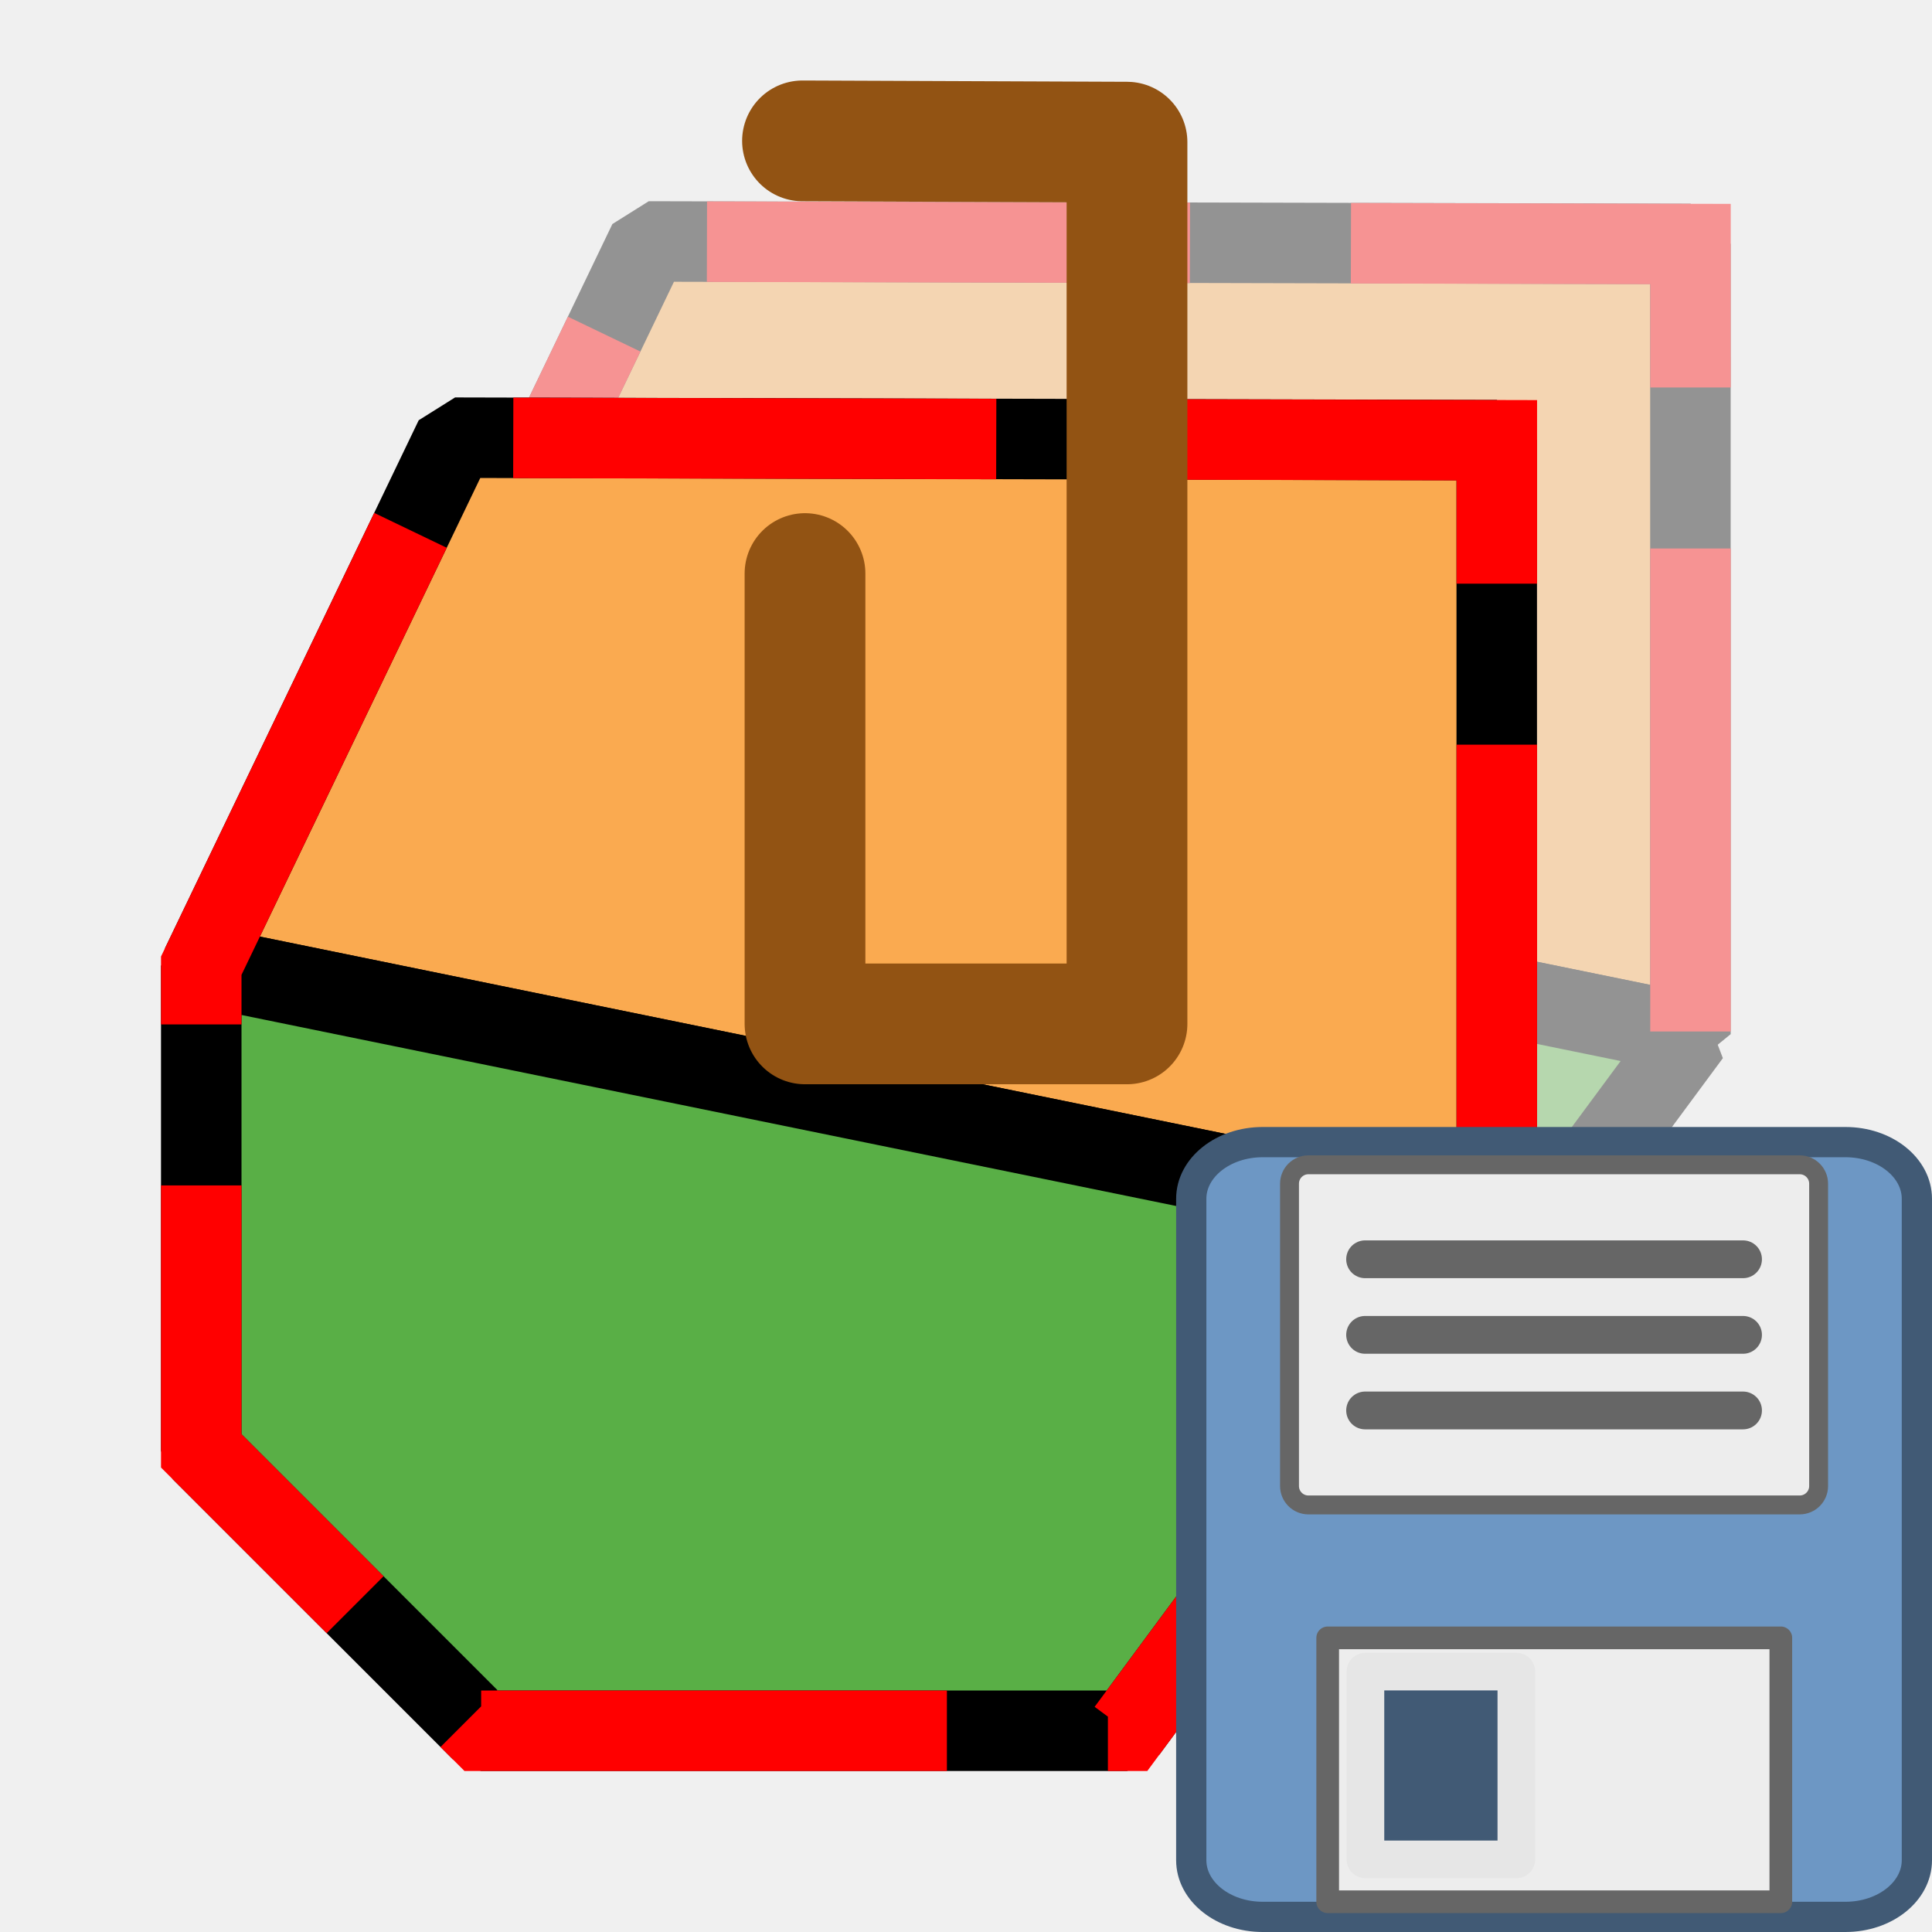
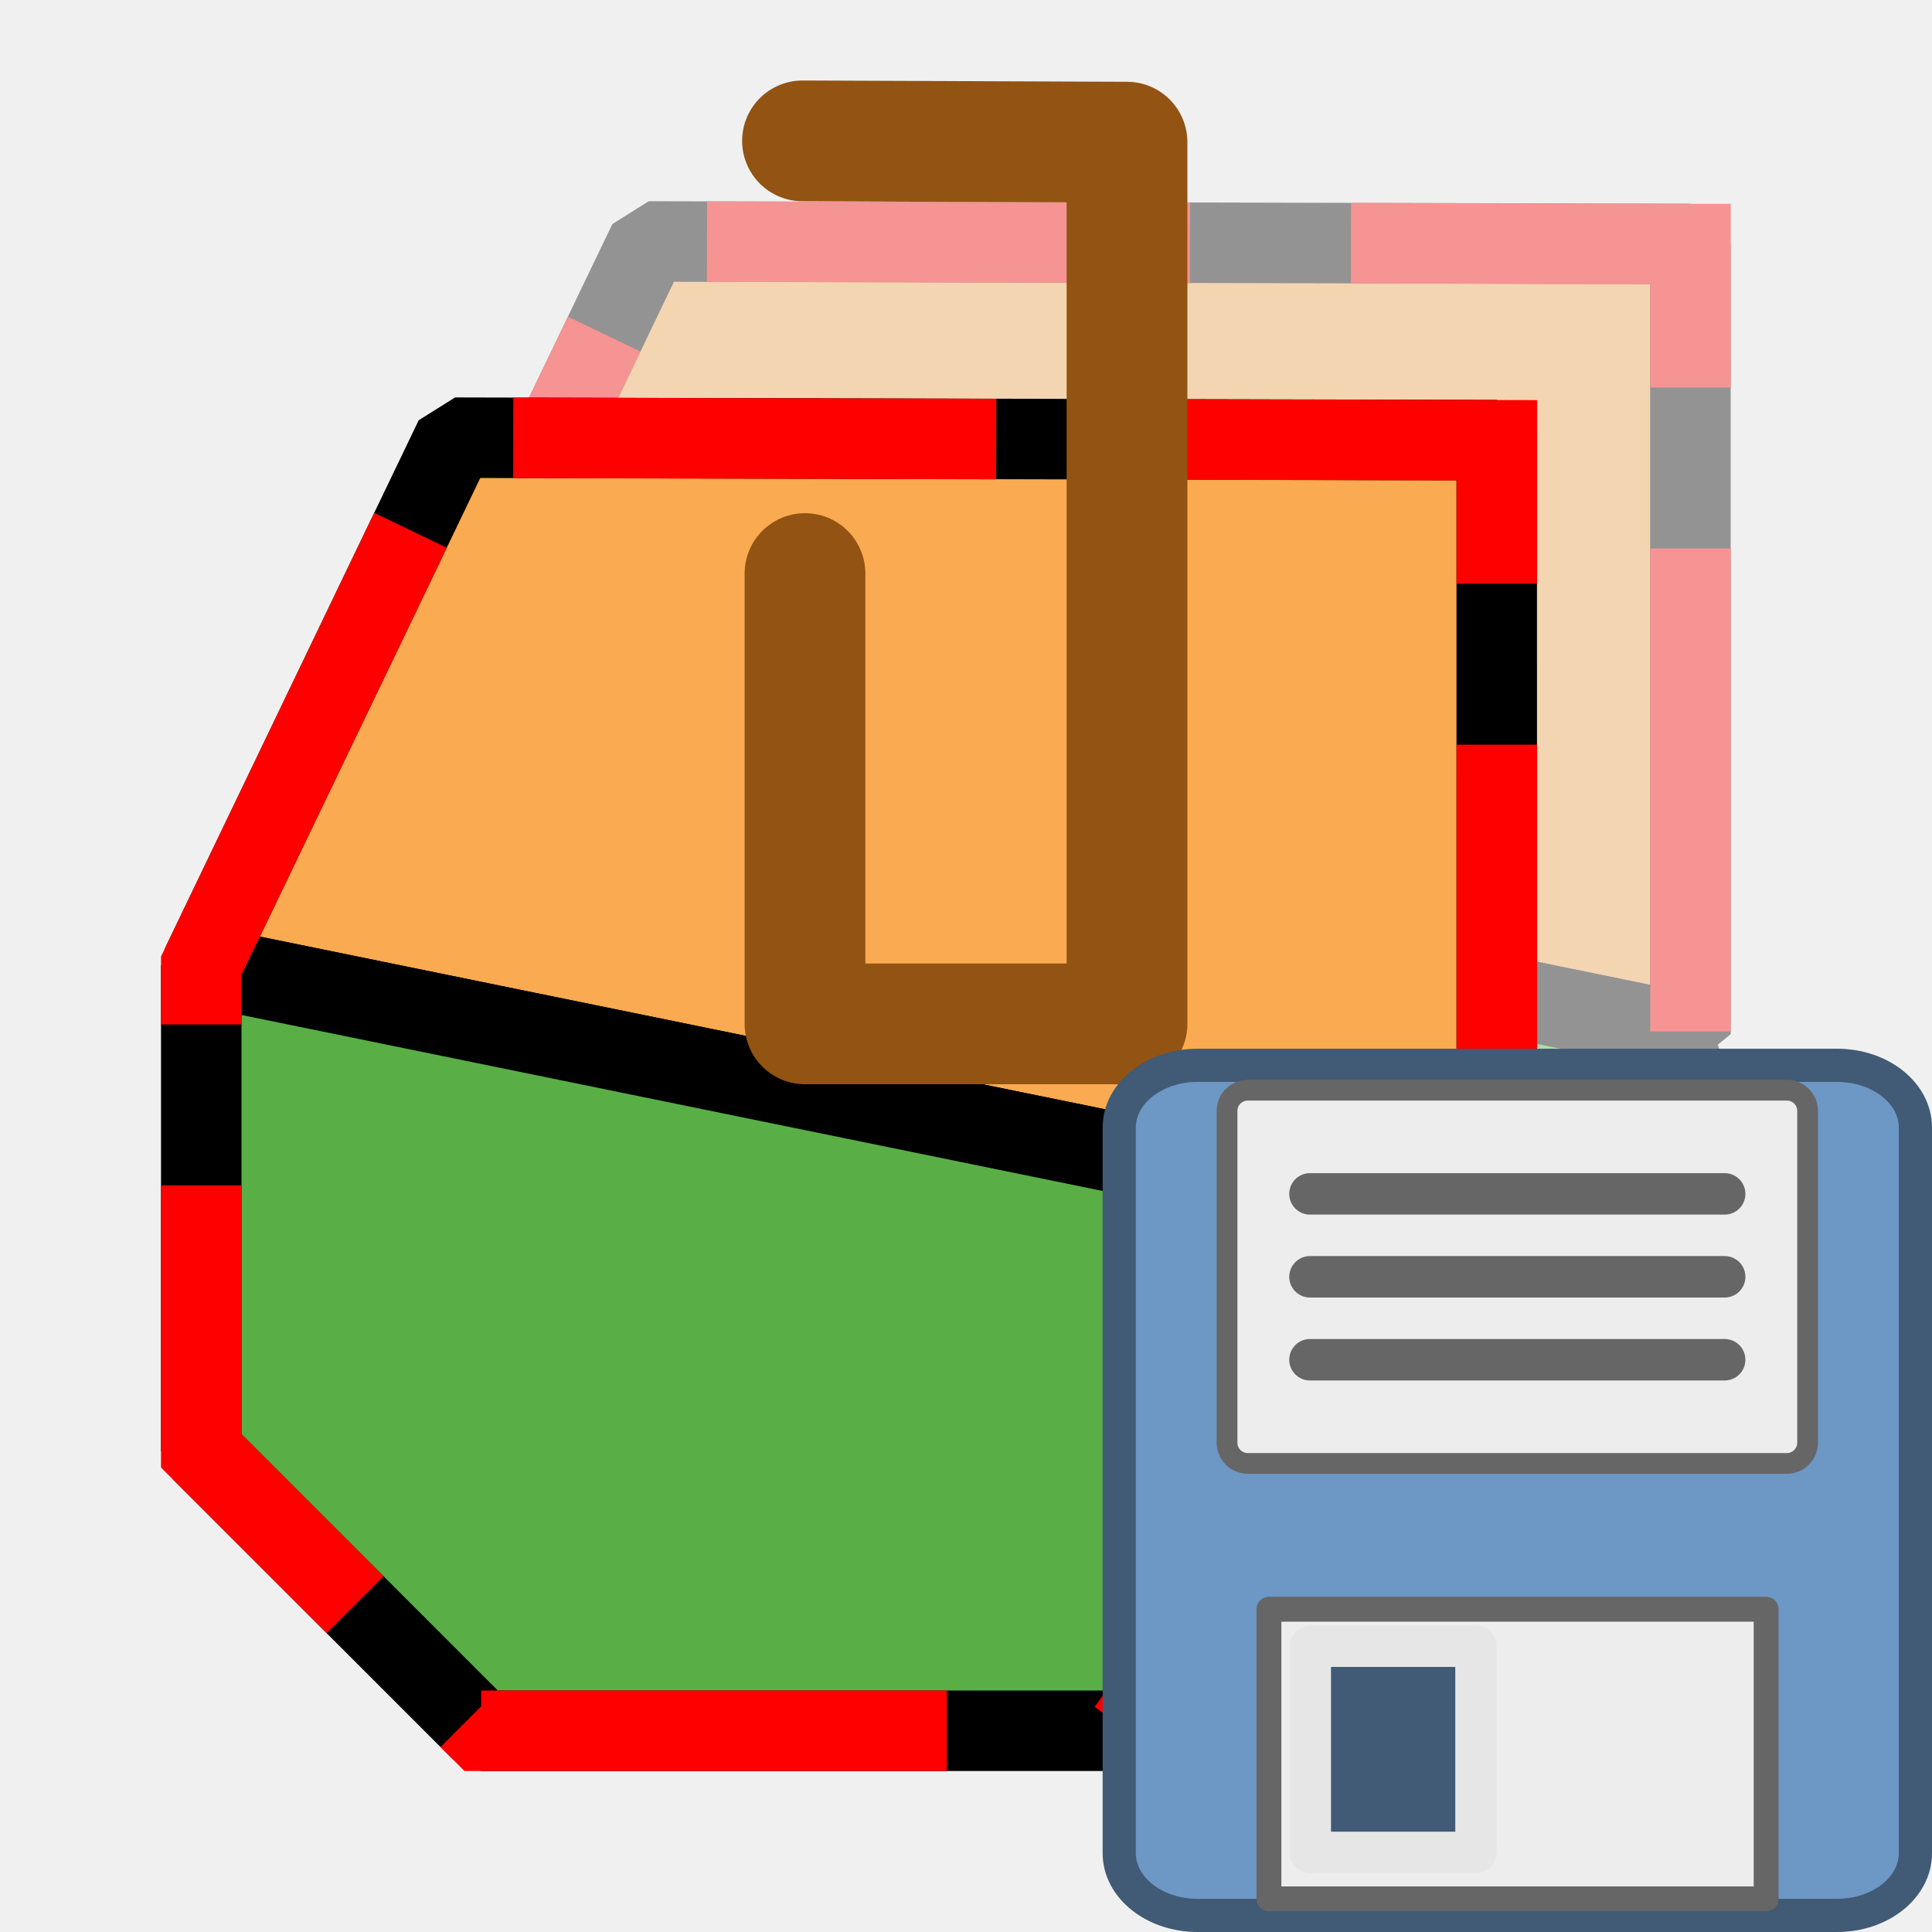
- <svg xmlns="http://www.w3.org/2000/svg" width="24" height="24" viewBox="0 0 24 24" version="1.1" id="svg1">
+ <svg xmlns="http://www.w3.org/2000/svg" width="24" height="24" viewBox="0 0 24 24" version="1.1" id="svg1" xml:space="preserve">
  <defs id="defs1" />
  <g id="g22" style="display:inline">
    <g id="g29" transform="translate(2.406,-2.437502)" style="display:inline;opacity:0.387">
      <g id="g28">
        <path style="fill:#faaa50;fill-opacity:1;stroke:#000000;stroke-width:1;stroke-linejoin:bevel;stroke-dasharray:none;stroke-dashoffset:0;stroke-opacity:1" d="m -30.5,11.996 3.152,-6.559 12.941,0.031 2.5e-4,9.816 z" id="path27" transform="translate(33)" />
        <path style="fill:#59af46;fill-opacity:1;stroke:#000000;stroke-width:1;stroke-linecap:butt;stroke-linejoin:bevel;stroke-dasharray:none;stroke-dashoffset:0;stroke-opacity:1" d="M -30.5,18.023 V 11.996 L -14.406,15.285 -19,21.5 h -8.023 z" id="path28" transform="translate(33)" />
      </g>
      <path style="fill:none;stroke:#ff0000;stroke-width:1;stroke-dasharray:6, 2;stroke-dashoffset:0;stroke-opacity:1" d="M 2.5,11.996 5.652,5.438 18.594,5.469 v 9.816 L 14,21.5 H 5.977 L 2.5,18.023 Z" id="path29" />
    </g>
    <g id="g23">
      <g id="g21">
        <path style="fill:#faaa50;fill-opacity:1;stroke:#000000;stroke-width:1;stroke-linejoin:bevel;stroke-dasharray:none;stroke-dashoffset:0;stroke-opacity:1" d="m -30.5,11.996 3.152,-6.559 12.941,0.031 2.5e-4,9.816 z" id="path20" transform="translate(33)" />
        <path style="fill:#59af46;fill-opacity:1;stroke:#000000;stroke-width:1;stroke-linecap:butt;stroke-linejoin:bevel;stroke-dasharray:none;stroke-dashoffset:0;stroke-opacity:1" d="M -30.5,18.023 V 11.996 L -14.406,15.285 -19,21.5 h -8.023 z" id="path21" transform="translate(33)" />
      </g>
      <path style="fill:none;stroke:#ff0000;stroke-width:1;stroke-dasharray:6, 2;stroke-dashoffset:0;stroke-opacity:1" d="M 2.5,11.996 5.652,5.438 18.594,5.469 v 9.816 L 14,21.5 H 5.977 L 2.5,18.023 Z" id="path22" />
    </g>
    <path style="opacity:1;fill:none;fill-opacity:1;stroke:#925313;stroke-width:1.5;stroke-linecap:round;stroke-linejoin:round;stroke-dasharray:none;stroke-opacity:1" d="M 9.969,1.75 14,1.766 V 12.719 H 10 V 7.125" id="path30" />
  </g>
  <g id="layer1" style="display:none">
-     <g id="g1">
-       <path style="fill:#faaa50;fill-opacity:1;stroke:#000000;stroke-width:1;stroke-linejoin:bevel;stroke-dasharray:none;stroke-dashoffset:0;stroke-opacity:1" d="M -30.5,9.027 -23.973,2.5 H -11.5 v 9.66 z" id="path9-2" transform="translate(33)" />
-       <path style="fill:#59af46;fill-opacity:1;stroke:#000000;stroke-width:1;stroke-linecap:butt;stroke-linejoin:bevel;stroke-dasharray:none;stroke-dashoffset:0;stroke-opacity:1" d="M -30.5,18.023 V 9.027 l 19,3.133 -9.34,9.34 h -6.183 z" id="path8-6" transform="translate(33)" />
+     <g id="g1" style="display:inline">
+       <path style="display:inline;fill:#faaa50;fill-opacity:1;stroke:#000000;stroke-width:1;stroke-linejoin:bevel;stroke-dasharray:none;stroke-dashoffset:0;stroke-opacity:1" d="M -30.5,9.027 -23.973,2.5 H -11.5 v 9.66 z" id="path9-2" transform="translate(33)" />
+       <path style="display:inline;fill:#59af46;fill-opacity:1;stroke:#000000;stroke-width:1;stroke-linecap:butt;stroke-linejoin:bevel;stroke-dasharray:none;stroke-dashoffset:0;stroke-opacity:1" d="M -30.5,18.023 V 9.027 l 19,3.133 -9.34,9.34 h -6.183 z" id="path8-6" transform="translate(33)" />
    </g>
-     <path style="fill:none;stroke:#ff0000;stroke-width:1;stroke-dasharray:6, 2;stroke-dashoffset:0;stroke-opacity:1" d="M 2.5,9.027 9.027,2.5 H 21.5 v 9.66 L 12.16,21.5 H 5.977 L 2.5,18.023 Z" id="path7" />
+     <path style="display:inline;fill:none;stroke:#ff0000;stroke-width:1;stroke-dasharray:6, 2;stroke-dashoffset:0;stroke-opacity:1" d="M 2.5,9.027 9.027,2.5 H 21.5 v 9.66 L 12.16,21.5 H 5.977 L 2.5,18.023 Z" id="path7" />
  </g>
  <g id="layer3" style="display:none">
    <path style="display:inline;fill:#59af46;fill-opacity:1;stroke:#000000;stroke-width:1;stroke-linecap:butt;stroke-linejoin:bevel;stroke-dasharray:none;stroke-dashoffset:0;stroke-opacity:1" d="M 2.5,18.023 V 6.376 L 15.536,2.5 21.5,12.16 12.16,21.5 H 5.977 Z" id="path8-6-1" />
  </g>
  <g id="layer4" style="display:none">
    <path style="display:inline;fill:#59af46;fill-opacity:1;stroke:#000000;stroke-width:1;stroke-linecap:butt;stroke-linejoin:bevel;stroke-dasharray:none;stroke-dashoffset:0;stroke-opacity:1" d="M 2.5,18.023 V 11.688 L 8.942,8.781 15.156,13.285 12.16,21.5 H 5.977 Z" id="path8-6-1-8" />
    <path style="fill:#59af46;fill-opacity:1;stroke:#000000;stroke-width:1;stroke-linecap:round;stroke-linejoin:bevel;stroke-dasharray:none;stroke-opacity:1" d="m 11.75,5 3.375,5.969 6.375,-1.875 V 5.156 L 18.906,2.5 Z" id="path19" />
  </g>
  <g id="layer2" transform="translate(33)" style="display:inline">
-     <g id="g7" transform="matrix(0.9090909,0,0,0.9090909,-0.818182,2.181818)" style="display:none">
+     <g id="g7" transform="matrix(0.9974793,0,0,0.9974793,-0.02268687,0.06049789)" style="display:none">
      <rect fill="#c4a000" height="11" rx="2.011" width="11" x="-20" y="13" id="rect3" />
      <g fill="#fcffff" id="g5">
        <path d="m -15,14 v 2.062 c -0.538,0.111 -1.025,0.383 -1.375,0.781 l -1.781,-1.031 -0.5,0.875 1.781,1.031 C -16.957,17.966 -17,18.225 -17,18.5 c 0,0.275 0.043,0.534 0.125,0.781 l -1.781,1.031 0.5,0.875 1.781,-1.031 c 0.353,0.4 0.833,0.67 1.375,0.781 V 23 h 1 v -2.062 c 0.538,-0.111 1.025,-0.383 1.375,-0.781 l 1.781,1.031 0.5,-0.875 -1.781,-1.031 C -12.043,19.034 -12,18.775 -12,18.5 c 0,-0.275 -0.043,-0.534 -0.125,-0.781 l 1.781,-1.031 -0.5,-0.875 -1.781,1.031 C -12.978,16.443 -13.458,16.174 -14,16.062 V 14 Z m 0.5,3.5 c 0.552,0 1,0.448 1,1 0,0.552 -0.448,1 -1,1 -0.552,0 -1,-0.448 -1,-1 0,-0.552 0.448,-1 1,-1 z" id="path4" />
        <path d="m -19,19 9,-0.01 c 0,0 0,0 0,-2 C -10,14 -11,14 -14.5,14 -18,14 -19,14 -19,17 Z" fill-rule="evenodd" opacity="0.3" id="path5" />
      </g>
    </g>
-     <g fill="#fcd94f" stroke="#b29a37" stroke-linejoin="round" transform="matrix(0.4255318,0,0,0.4255318,-22.19148,-421.8987)" id="g2" style="display:none">
+     <g fill="#fcd94f" stroke="#b29a37" stroke-linejoin="round" transform="matrix(0.4565617,0,0,0.4565617,-23.15341,-454.4138)" id="g2" style="display:none">
      <path d="m 1.5,1047.362 c 0,-8 0,-15.5 0,-22.5 h 9 v 3 h 16 v 19.5 z" id="path1" />
      <path d="m 1.5,1047.362 4,-16 h 25 l -4,16 z" stroke-linecap="round" id="path2" />
    </g>
    <g enable-background="new" stroke-dashoffset="0.5" stroke-linejoin="round" transform="matrix(0.5662591,0.3269298,-0.3269298,0.5662591,-17.42888,5.856155)" id="g14" style="display:none">
      <path d="m 8.096,18.028 h 6 l -3.125,6.991 z" fill="#505050" stroke="#505050" stroke-linecap="round" stroke-width="0.75" id="path5-1" />
      <path d="m 8.096,1.028 6,-1e-6 10e-7,17 H 8.096 Z" fill="#de6b37" stroke="#c04317" stroke-linecap="round" stroke-width="0.75" id="path6" style="fill:#fce94f;fill-opacity:1;stroke:#8b7617;stroke-opacity:1" />
      <path d="m 10.577,2.101 1e-6,15.795" fill="none" opacity="0.5" stroke="#f8b008" stroke-width="2.106" id="path7-7" style="stroke:#fcffff;stroke-opacity:1" />
      <path d="M 12.686,2.055 12.605,18.204" fill-opacity="0.588" opacity="0.25" stroke="#632923" stroke-width="2.159" id="path8" style="stroke:#000000;stroke-opacity:1" />
      <path d="m 12.096,2.028 10e-7,16" fill="#fc894f" opacity="0.5" stroke="#a7481e" stroke-linecap="round" stroke-width="0.75" id="path9" style="stroke:#8b7617;stroke-opacity:1" />
      <path d="m 11.463,23.229 1.997,-4.944 -1.997,-10e-7 z" fill="#969696" stroke="#969696" stroke-linecap="square" stroke-width="0.5" id="path10" />
      <path d="m 9.596,2.028 1.5e-6,16" fill="#db562d" opacity="0.5" stroke="#9b3819" stroke-linecap="round" stroke-width="0.75" id="path11" style="stroke:#8b7617;stroke-opacity:1" />
      <g fill="#e6e6e6" stroke-width="0.5" id="g13">
        <path d="M 7.865,-0.087 H 14.327 V 2.092 H 7.865 Z" stroke="#969696" stroke-linecap="round" id="path12" />
        <path d="M 10.729,23.387 8.732,18.285 h 1.997 z" stroke="#e6e6e6" stroke-linecap="square" id="path13" />
      </g>
    </g>
    <g enable-background="new" stroke-dashoffset="0.5" stroke-linejoin="round" transform="matrix(0.5662591,0.3269298,-0.3269298,0.5662591,-17.42888,5.856155)" id="g14-4" style="display:none">
      <path d="m 8.096,18.028 h 6 l -3.125,6.991 z" fill="#505050" stroke="#505050" stroke-linecap="round" stroke-width="0.75" id="path5-1-6" />
      <path d="m 8.096,1.028 6,-1e-6 10e-7,17 H 8.096 Z" fill="#de6b37" stroke="#c04317" stroke-linecap="round" stroke-width="0.75" id="path6-0" />
      <path d="m 10.577,2.101 1e-6,15.795" fill="none" opacity="0.5" stroke="#f8b008" stroke-width="2.106" id="path7-7-6" />
      <path d="M 12.686,2.055 12.605,18.204" fill-opacity="0.588" opacity="0.25" stroke="#632923" stroke-width="2.159" id="path8-61" />
      <path d="m 12.096,2.028 10e-7,16" fill="#fc894f" opacity="0.5" stroke="#a7481e" stroke-linecap="round" stroke-width="0.75" id="path9-8" />
      <path d="m 11.463,23.229 1.997,-4.944 -1.997,-10e-7 z" fill="#969696" stroke="#969696" stroke-linecap="square" stroke-width="0.5" id="path10-4" />
      <path d="m 9.596,2.028 1.5e-6,16" fill="#db562d" opacity="0.5" stroke="#9b3819" stroke-linecap="round" stroke-width="0.75" id="path11-9" />
      <g fill="#e6e6e6" stroke-width="0.5" id="g13-6">
        <path d="M 7.865,-0.087 H 14.327 V 2.092 H 7.865 Z" stroke="#969696" stroke-linecap="round" id="path12-3" />
        <path d="M 10.729,23.387 8.732,18.285 h 1.997 z" stroke="#e6e6e6" stroke-linecap="square" id="path13-7" />
      </g>
    </g>
-     <g stroke-linecap="round" id="g5-9" transform="matrix(0.4694834,0,0,0.4694834,-19.32863,13.53052)" style="display:inline">
+     <g stroke-linecap="round" id="g5-9" transform="matrix(0.5151299,0,0,0.5151299,-20.33286,12.5126)" style="display:inline">
      <rect fill="#6d97c4" fill-rule="evenodd" height="20.5" rx="1.889" ry="1.5" stroke="#415a75" stroke-linejoin="round" stroke-width="0.8" width="19.2" x="2.4" y="1.4" id="rect1" />
      <g stroke="#666666" id="g3">
        <rect fill="#ededed" fill-rule="evenodd" height="9" rx="0.5" stroke-linejoin="round" stroke-width="0.5" width="14" x="5" y="2" id="rect2" />
        <path d="M 7,4.5 H 17" fill="none" id="path2-8" />
        <path d="M 6.01,14.517 H 18 V 21.5 H 6.01 Z" fill="#ededed" fill-rule="evenodd" stroke-linejoin="round" stroke-width="0.6" id="path3" />
      </g>
      <path d="m 7.009,15.41 h 3.993 v 4.969 H 7.009 Z" fill="#415a75" fill-rule="evenodd" stroke="#e6e6e6" stroke-linejoin="round" stroke-width="0.996" id="path4-4" />
      <path d="M 7,6.5 H 17 M 7,8.5 H 17" fill="none" stroke="#666666" id="path5-0" />
    </g>
-     <g transform="matrix(0.7679691,0,0,0.7679691,-33.57501,-0.575013)" id="g5-0" style="display:none">
+     <g transform="matrix(0.8461588,0,0,0.8461588,-36.07708,-3.077083)" id="g5-0" style="display:none">
      <rect fill="#5a8c5a" height="13" rx="2.615" width="13" x="19" y="19" id="rect1-9" style="display:inline" />
      <path d="m 20.3,25.5 h 10.4 c 0,0 0,0 0,-2.6 C 30.7,20.3 30.05,20.3 25.5,20.3 c -4.55,0 -5.2,0 -5.2,2.6 z" fill="#fcffff" opacity="0.3" id="path4-7" style="display:inline" />
      <path d="m 21.671,25.5 3.162,3.9 4.41,-7.617" fill="#ffffff" stroke="#ffffff" stroke-linecap="round" stroke-linejoin="round" stroke-width="2.6" id="path3-3" style="display:inline;fill:none;fill-opacity:1;stroke-width:2.604;stroke-linecap:round;stroke-linejoin:round;stroke-dasharray:none" />
    </g>
-     <g transform="matrix(0.7679691,0,0,0.7679691,-33.57501,-0.575013)" id="g17" style="display:none">
+     <g transform="matrix(0.8478586,0,0,0.8478586,-36.13148,-3.131476)" id="g17" style="display:none">
      <rect fill="#5a8c5a" height="13" rx="2.615" width="13" x="19" y="19" id="rect4" />
      <g fill-rule="evenodd" id="g16">
        <path d="m 21.6,25.5 h 7.8" fill="#ffffff" stroke="#ffffff" stroke-linecap="round" stroke-linejoin="round" stroke-width="2.6" id="path14" />
        <path d="M 25.5,29.4 V 21.6" fill="#ffffff" stroke="#ffffff" stroke-linecap="round" stroke-linejoin="round" stroke-width="2.6" id="path15" />
        <path d="m 20.3,25.5 h 10.4 c 0,0 0,0 0,-2.6 C 30.7,20.3 30.05,20.3 25.5,20.3 c -4.55,0 -5.2,0 -5.2,2.6 z" fill="#fcffff" opacity="0.3" id="path16" />
      </g>
    </g>
-     <g id="g18" style="display:none" transform="matrix(0.3370055,0,0,0.3370055,-19.63172,13.52621)">
+     <g id="g18" style="display:none" transform="matrix(0.369027,0,0,0.369027,-20.64192,12.53102)">
      <path d="m 16.504,2.155 6.024,7.708 -4.051,-0.029 -0.092,13.115 -4.054,-0.029 0.092,-13.115 -4.051,-0.029 6.132,-7.623 z" style="fill:#fce94f;fill-rule:evenodd;stroke:#a9b318;stroke-width:1.499;stroke-linecap:round;stroke-linejoin:round" id="path1-1" />
      <path d="M 30.798,30.329 H 2.047 v -6.201 h 6.16 v 2.062 l 16.429,0.022 v -2.085 h 6.162 z" fill="#6d97c4" stroke="#415a75" stroke-width="1.499" id="path6-1" />
    </g>
-     <g id="g19" transform="matrix(0.4367645,0,0,0.4367645,-4.961237,13.8175)" style="display:none">
+     <g id="g19" transform="matrix(0.480195,0,0,0.480195,-4.559635,12.80499)" style="display:none">
      <path d="m -20.876,17.031 -4.743,-5.864 3.123,-0.03 -0.098,-10.111 3.125,-0.03 0.098,10.111 3.123,-0.03 -4.629,5.955 z" style="fill:#6d97c4;fill-rule:evenodd;stroke:#415a75;stroke-width:1.156;stroke-linecap:round;stroke-linejoin:round" id="path1-14" />
      <path d="M -9.253,23.747 H -18.942 V 21.658 h 2.076 v 0.695 l 5.537,0.007 V 21.658 h 2.077 z" fill="#6d97c4" stroke="#415a75" stroke-width="0.505" id="path6-1-5" style="display:inline" transform="matrix(2.289563,0,0,2.289563,11.35907,-31.63604)" />
    </g>
+     <g id="layer5" transform="translate(-33)" style="display:none">
+       <path d="m 23.151,18.203 -9.063,-4.96 3.892,9.666 1.55,-2.509 3.064,3.35 1.16,-1.131 -3.132,-3.318 z" fill-rule="evenodd" stroke="#000000" stroke-linecap="round" stroke-linejoin="round" stroke-width="0.487" id="path4-5" style="display:inline;fill:#ffffff" />
+     </g>
  </g>
</svg>
